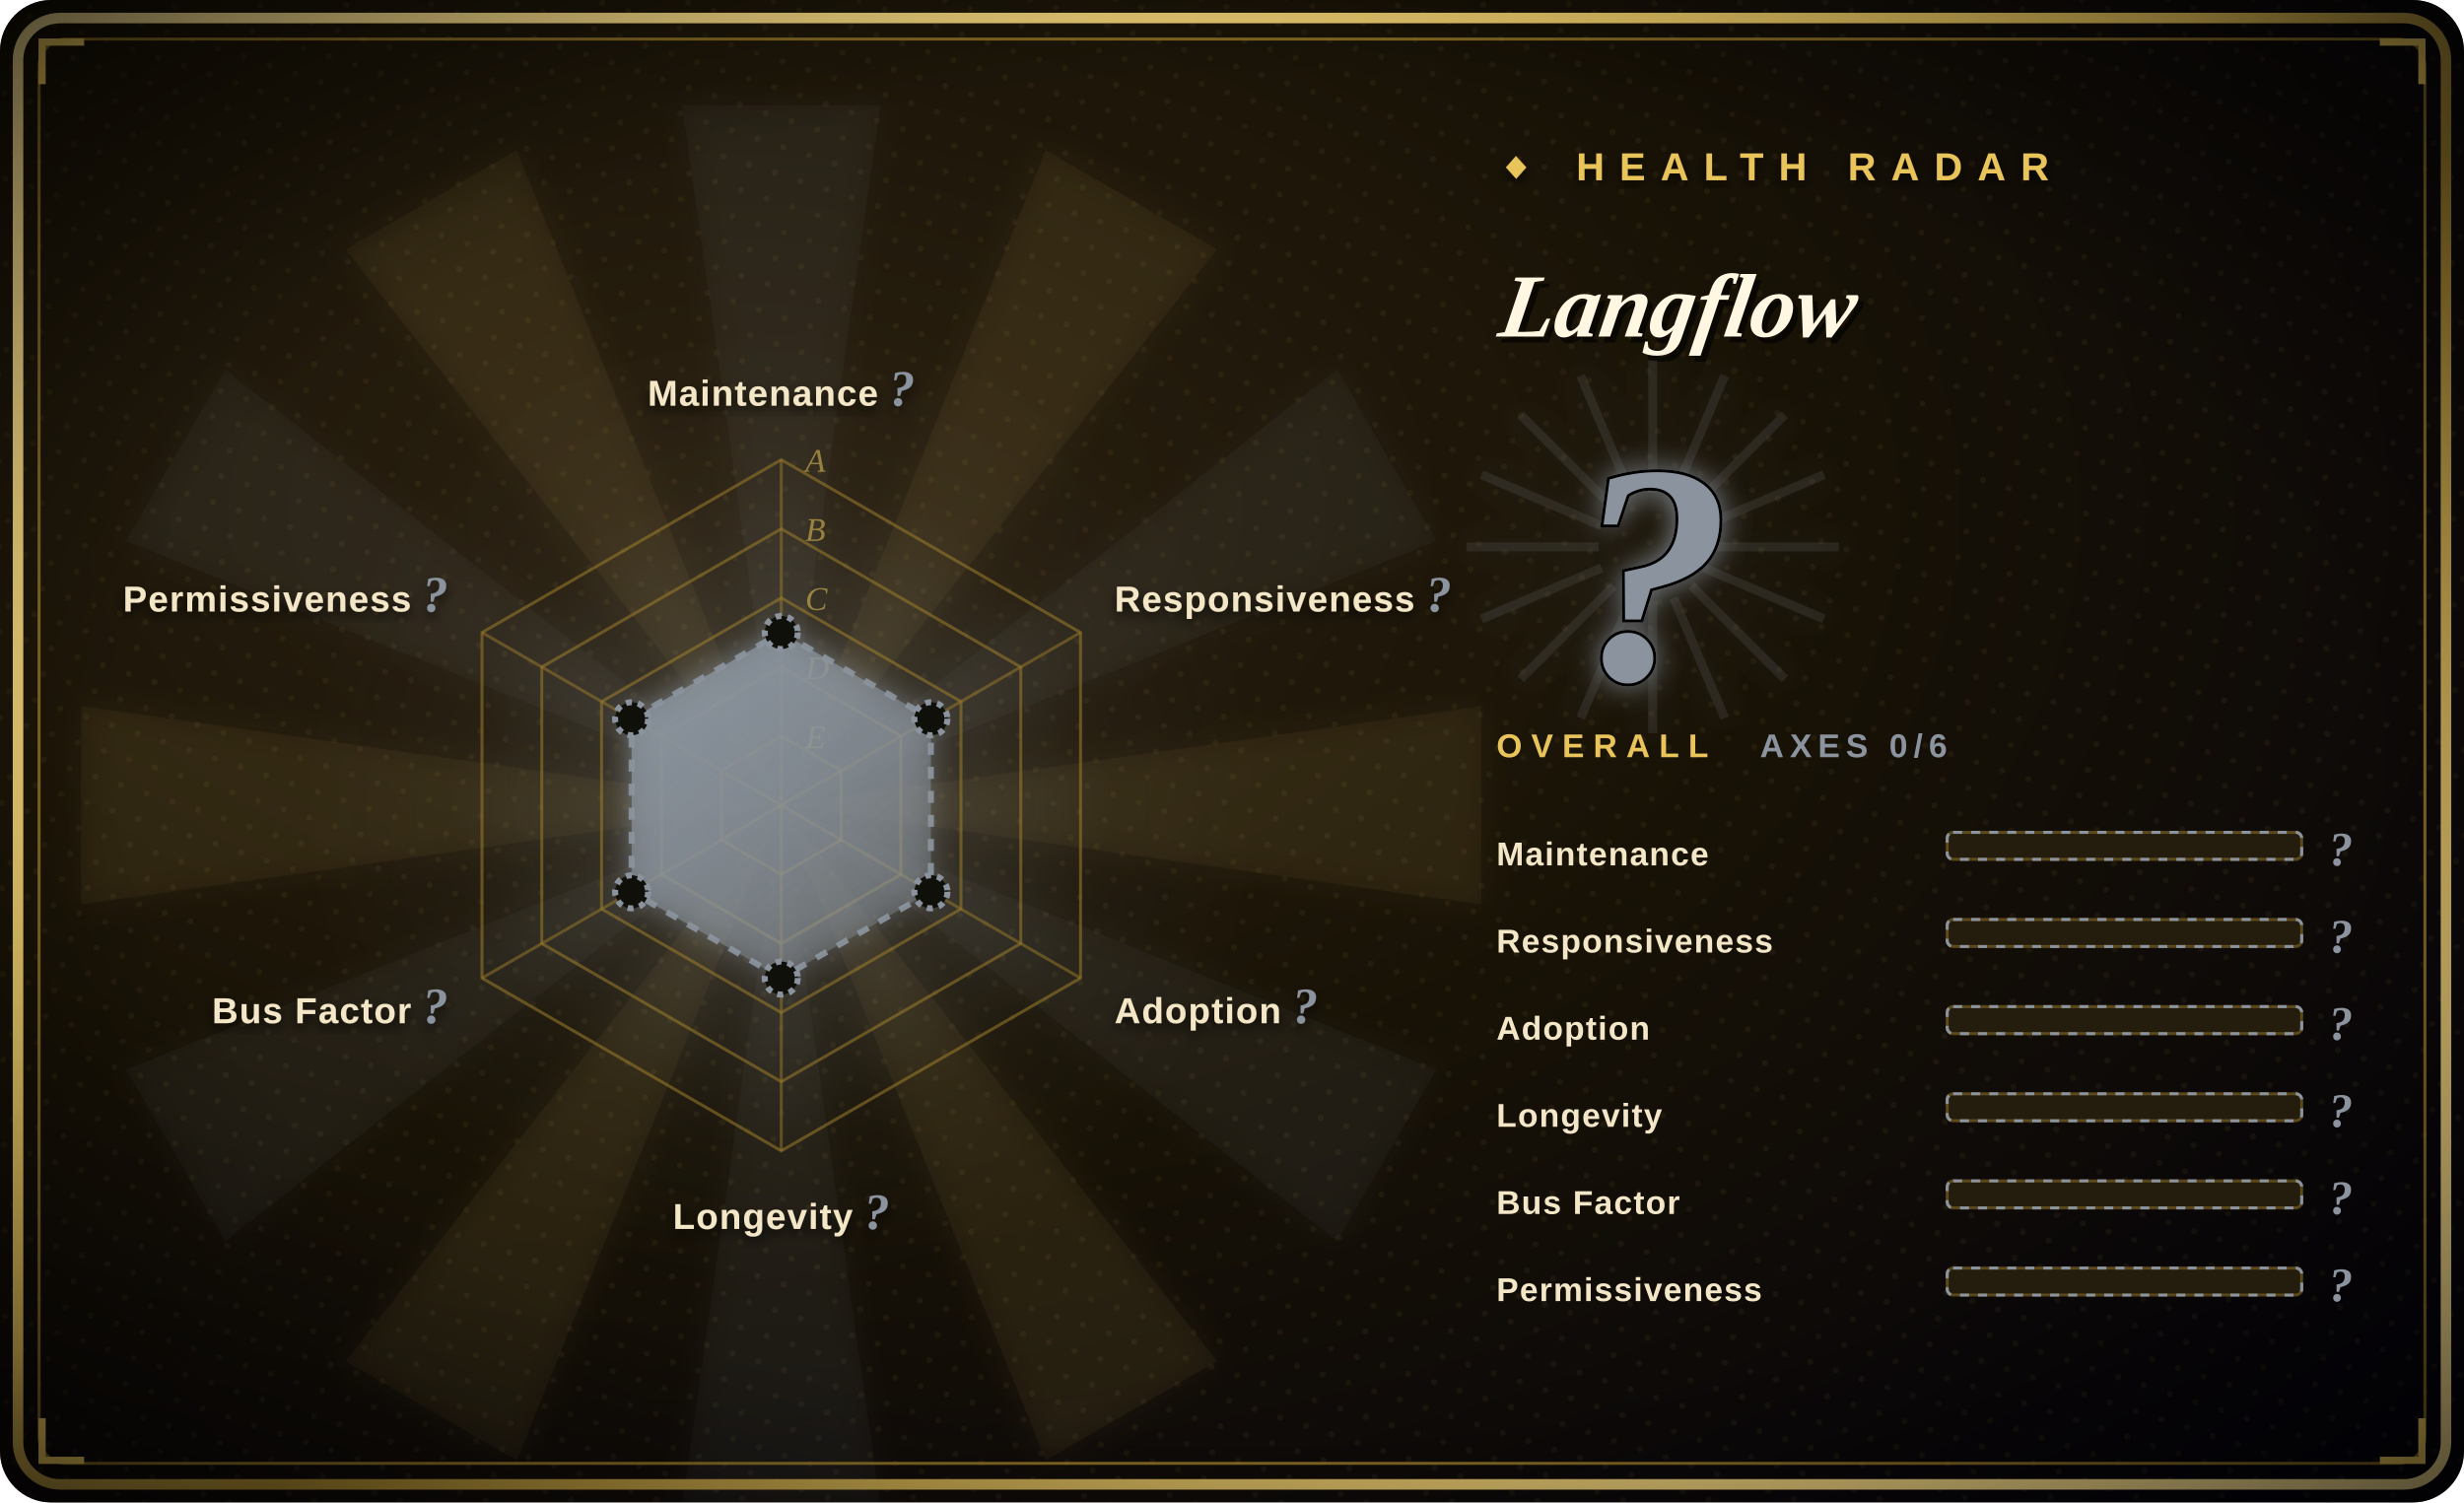
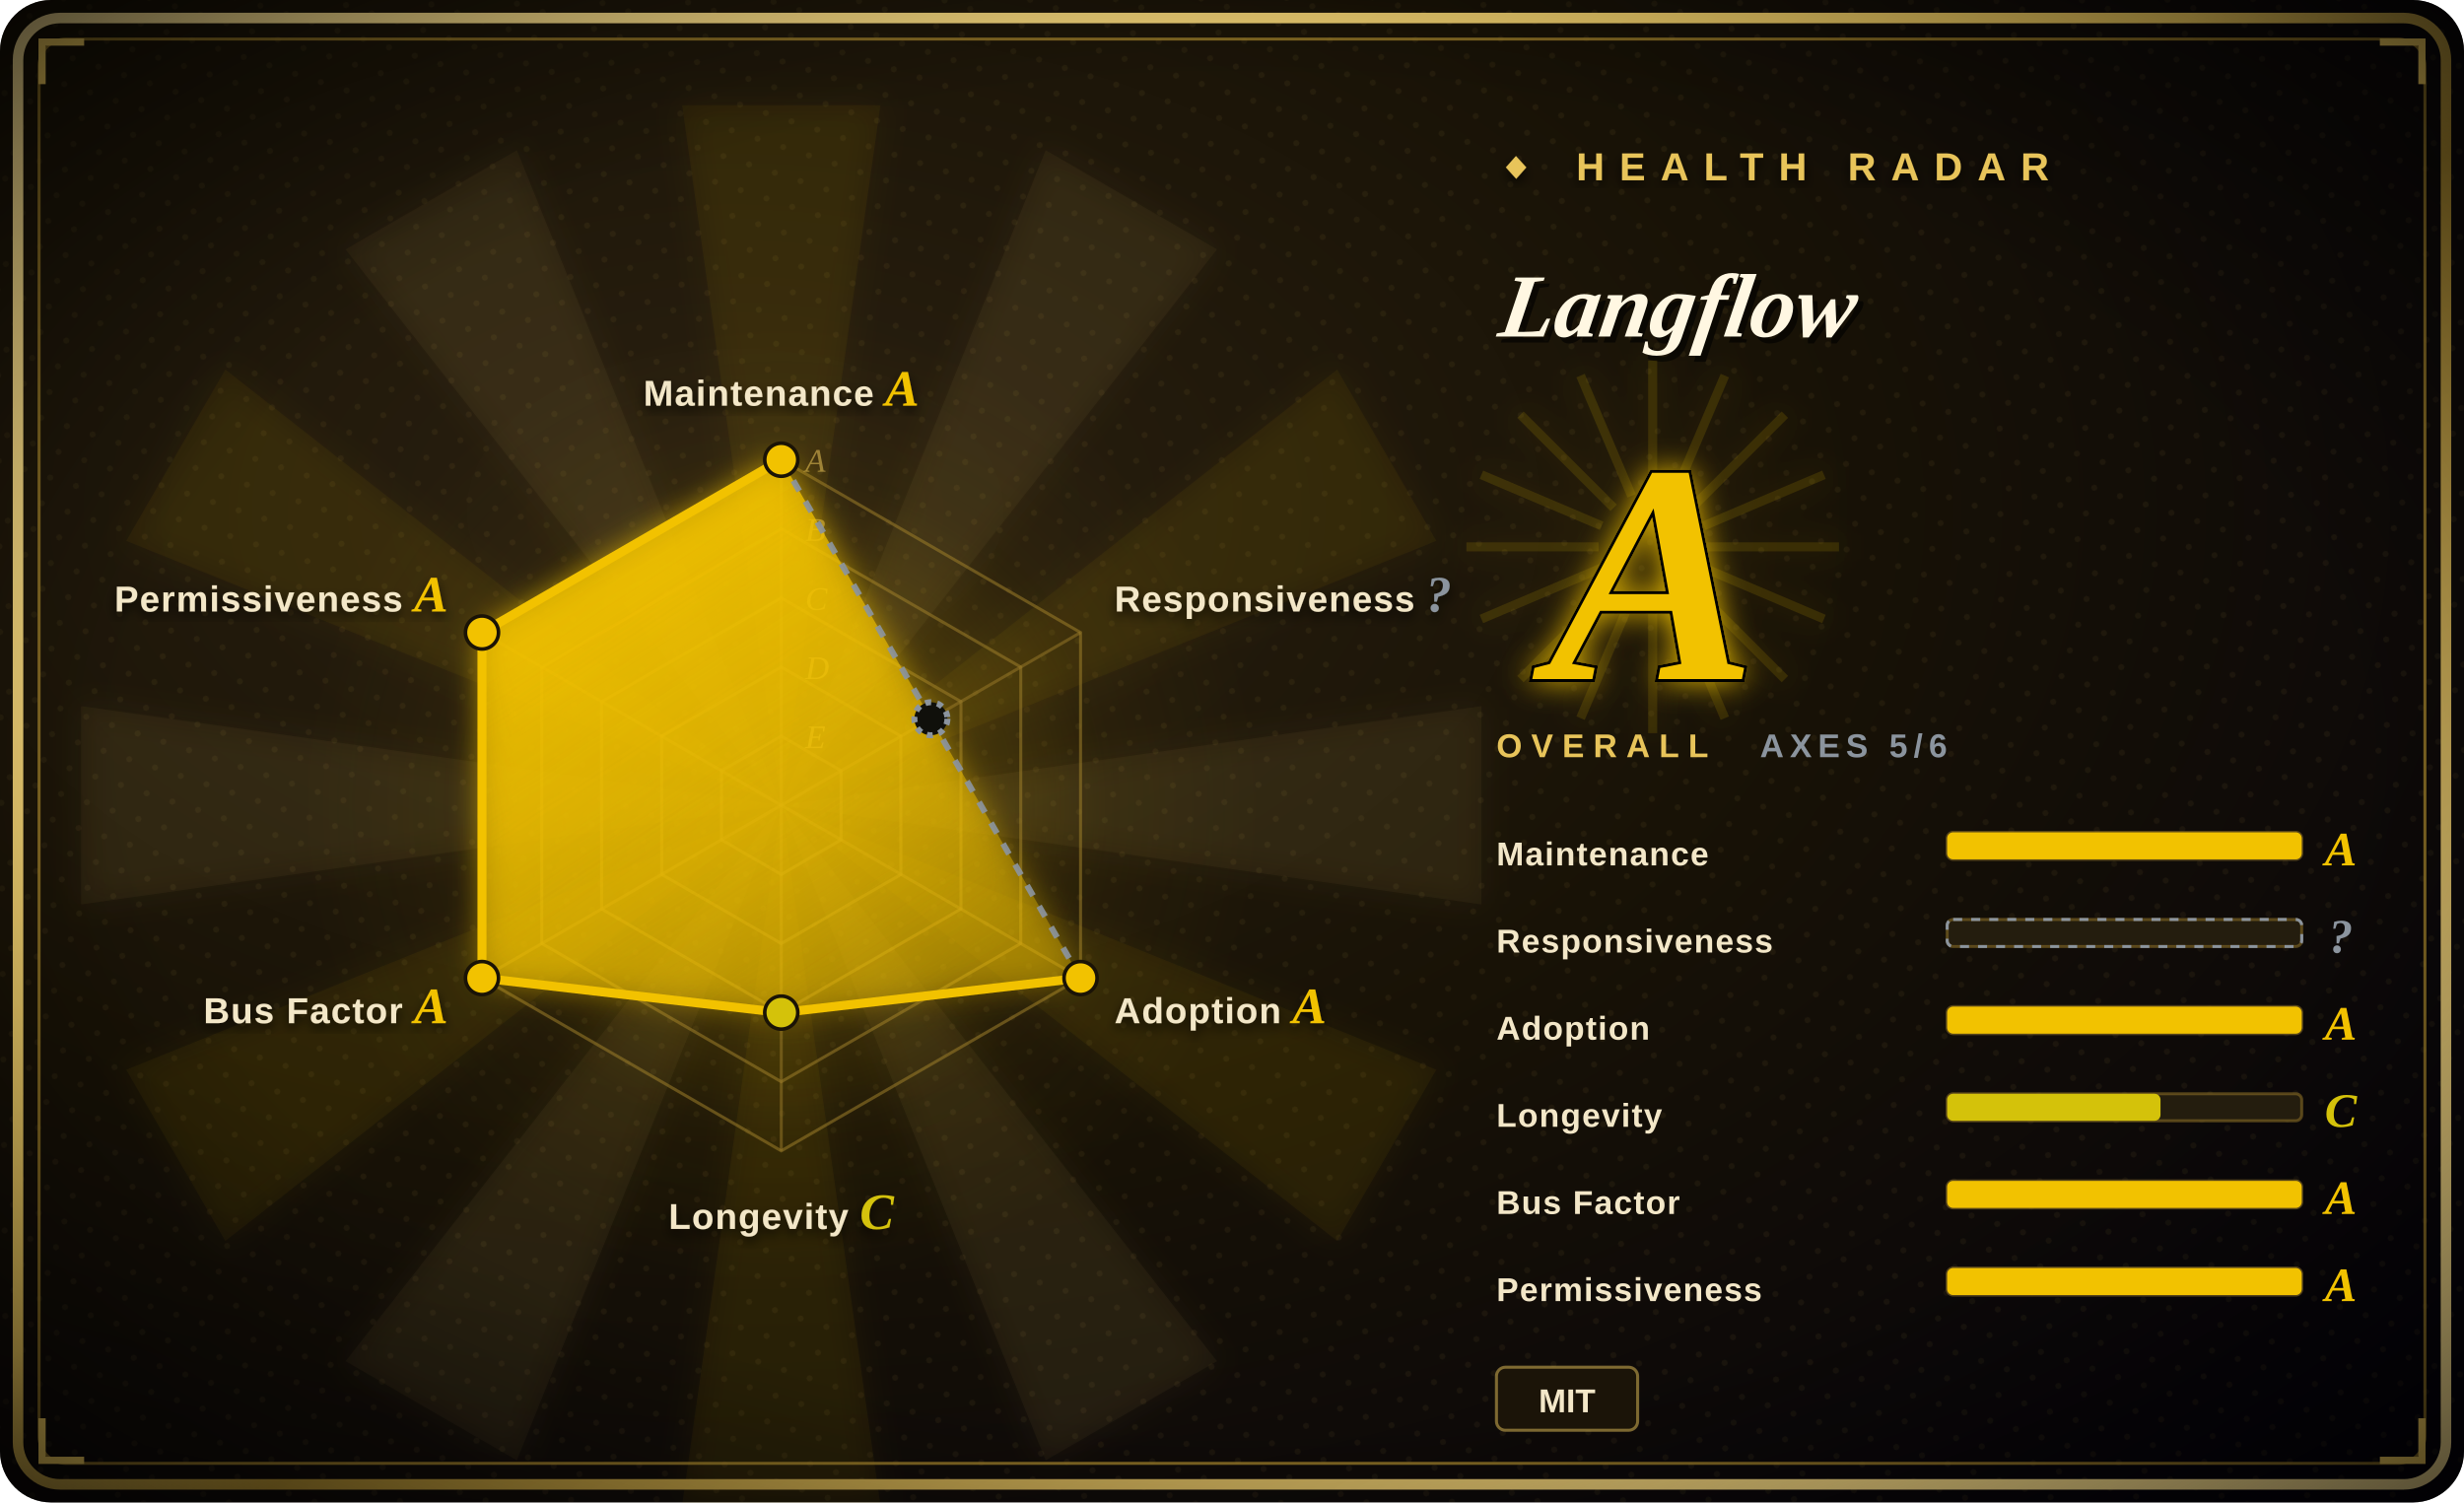
<svg xmlns="http://www.w3.org/2000/svg" width="820" height="500" viewBox="0 0 820 500">
  <defs>
    <radialGradient id="bg" cx="30%" cy="34%" r="90%">
      <stop offset="0%" stop-color="#2a2010" />
      <stop offset="48%" stop-color="#181206" />
      <stop offset="100%" stop-color="#05030a" />
    </radialGradient>
    <radialGradient id="vig" cx="50%" cy="50%" r="72%">
      <stop offset="62%" stop-color="#000000" stop-opacity="0" />
      <stop offset="100%" stop-color="#000000" stop-opacity="0.72" />
    </radialGradient>
    <linearGradient id="frame" x1="0" y1="0" x2="1" y2="1">
      <stop offset="0%" stop-color="#f6dd92" />
      <stop offset="45%" stop-color="#E8C45A" />
      <stop offset="55%" stop-color="#9c7d2a" />
      <stop offset="100%" stop-color="#f6dd92" />
    </linearGradient>
    <linearGradient id="poly" x1="0" y1="0" x2="0.7" y2="1">
-       <stop offset="0%" stop-color="#8B949E" stop-opacity="0.92" />
-       <stop offset="100%" stop-color="#8B949E" stop-opacity="0.34" />
+       <stop offset="0%" stop-color="#F2C200" stop-opacity="0.92" />
+       <stop offset="100%" stop-color="#F2C200" stop-opacity="0.34" />
    </linearGradient>
    <radialGradient id="halo" cx="50%" cy="50%" r="50%">
-       <stop offset="0%" stop-color="#8B949E" stop-opacity="0.34" />
-       <stop offset="68%" stop-color="#8B949E" stop-opacity="0.04" />
-       <stop offset="100%" stop-color="#8B949E" stop-opacity="0" />
+       <stop offset="0%" stop-color="#F2C200" stop-opacity="0.34" />
+       <stop offset="68%" stop-color="#F2C200" stop-opacity="0.04" />
+       <stop offset="100%" stop-color="#F2C200" stop-opacity="0" />
    </radialGradient>
    <filter id="glow" x="-60%" y="-60%" width="220%" height="220%">
      <feGaussianBlur stdDeviation="5" result="b" />
      <feMerge>
        <feMergeNode in="b" />
        <feMergeNode in="SourceGraphic" />
      </feMerge>
    </filter>
    <filter id="soft" x="-30%" y="-30%" width="160%" height="160%">
      <feDropShadow dx="0" dy="2" stdDeviation="2" flood-color="#000" flood-opacity="0.7" />
    </filter>
    <pattern id="halftone" width="9" height="9" patternUnits="userSpaceOnUse" patternTransform="rotate(18)">
      <circle cx="2" cy="2" r="1" fill="#E8C45A" fill-opacity="0.06" />
    </pattern>
  </defs>
  <rect width="820" height="500" rx="17" fill="url(#bg)" />
  <rect width="820" height="500" rx="17" fill="url(#halftone)" />
  <g opacity="0.5" filter="url(#glow)">
    <path d="M260,268 L493,235 L493,301 Z" fill="#E8C45A" fill-opacity="0.10" />
-     <path d="M260,268 L478,356 L445,413 Z" fill="#8B949E" fill-opacity="0.10" />
+     <path d="M260,268 L478,356 L445,413 Z" fill="#F2C200" fill-opacity="0.10" />
    <path d="M260,268 L405,453 L348,486 Z" fill="#E8C45A" fill-opacity="0.10" />
-     <path d="M260,268 L293,501 L227,501 Z" fill="#8B949E" fill-opacity="0.10" />
+     <path d="M260,268 L293,501 L227,501 Z" fill="#F2C200" fill-opacity="0.10" />
    <path d="M260,268 L172,486 L115,453 Z" fill="#E8C45A" fill-opacity="0.10" />
-     <path d="M260,268 L75,413 L42,356 Z" fill="#8B949E" fill-opacity="0.10" />
+     <path d="M260,268 L75,413 L42,356 Z" fill="#F2C200" fill-opacity="0.10" />
    <path d="M260,268 L27,301 L27,235 Z" fill="#E8C45A" fill-opacity="0.10" />
-     <path d="M260,268 L42,180 L75,123 Z" fill="#8B949E" fill-opacity="0.10" />
+     <path d="M260,268 L42,180 L75,123 Z" fill="#F2C200" fill-opacity="0.10" />
    <path d="M260,268 L115,83 L172,50 Z" fill="#E8C45A" fill-opacity="0.10" />
-     <path d="M260,268 L227,35 L293,35 Z" fill="#8B949E" fill-opacity="0.10" />
+     <path d="M260,268 L227,35 L293,35 Z" fill="#F2C200" fill-opacity="0.10" />
    <path d="M260,268 L348,50 L405,83 Z" fill="#E8C45A" fill-opacity="0.10" />
-     <path d="M260,268 L445,123 L478,180 Z" fill="#8B949E" fill-opacity="0.10" />
+     <path d="M260,268 L445,123 L478,180 Z" fill="#F2C200" fill-opacity="0.10" />
  </g>
  <circle cx="260" cy="268" r="161" fill="url(#halo)" />
  <rect x="6" y="6" width="808" height="488" rx="14" fill="none" stroke="url(#frame)" stroke-width="3.5" />
  <rect x="13" y="13" width="794" height="474" rx="9" fill="none" stroke="#9c7d2a" stroke-width="1" stroke-opacity="0.8" />
  <path d="M14,28 L14,14 L28,14" fill="none" stroke="#E8C45A" stroke-width="2.4" />
  <path d="M806,28 L806,14 L792,14" fill="none" stroke="#E8C45A" stroke-width="2.4" />
  <path d="M14,472 L14,486 L28,486" fill="none" stroke="#E8C45A" stroke-width="2.4" />
  <path d="M806,472 L806,486 L792,486" fill="none" stroke="#E8C45A" stroke-width="2.4" />
  <rect width="820" height="500" rx="17" fill="url(#vig)" />
  <polygon points="260.0,153.0 359.6,210.5 359.6,325.5 260.0,383.0 160.4,325.5 160.4,210.5" fill="none" stroke="#9c7d2a" stroke-opacity="0.55" stroke-width="1" />
  <polygon points="260.0,176.0 339.7,222.0 339.7,314.0 260.0,360.0 180.3,314.0 180.3,222.0" fill="none" stroke="#9c7d2a" stroke-opacity="0.55" stroke-width="1" />
  <polygon points="260.0,199.0 319.8,233.5 319.8,302.5 260.0,337.0 200.2,302.5 200.2,233.5" fill="none" stroke="#9c7d2a" stroke-opacity="0.55" stroke-width="1" />
  <polygon points="260.0,222.0 299.8,245.0 299.8,291.0 260.0,314.0 220.2,291.0 220.2,245.0" fill="none" stroke="#9c7d2a" stroke-opacity="0.55" stroke-width="1" />
  <polygon points="260.0,245.0 279.9,256.5 279.9,279.5 260.0,291.0 240.1,279.5 240.1,256.5" fill="none" stroke="#9c7d2a" stroke-opacity="0.55" stroke-width="1" />
  <line x1="260" y1="268" x2="260.0" y2="153.0" stroke="#9c7d2a" stroke-opacity="0.5" stroke-width="1" />
  <line x1="260" y1="268" x2="359.6" y2="210.5" stroke="#9c7d2a" stroke-opacity="0.5" stroke-width="1" />
  <line x1="260" y1="268" x2="359.6" y2="325.5" stroke="#9c7d2a" stroke-opacity="0.5" stroke-width="1" />
  <line x1="260" y1="268" x2="260.0" y2="383.0" stroke="#9c7d2a" stroke-opacity="0.5" stroke-width="1" />
  <line x1="260" y1="268" x2="160.4" y2="325.5" stroke="#9c7d2a" stroke-opacity="0.5" stroke-width="1" />
  <line x1="260" y1="268" x2="160.4" y2="210.5" stroke="#9c7d2a" stroke-opacity="0.5" stroke-width="1" />
  <text x="268" y="157.0" font-size="11" font-style="italic" fill="#E8C45A" fill-opacity="0.55" font-family="'Georgia','Times New Roman',serif">A</text>
  <text x="268" y="180.0" font-size="11" font-style="italic" fill="#E8C45A" fill-opacity="0.55" font-family="'Georgia','Times New Roman',serif">B</text>
  <text x="268" y="203.0" font-size="11" font-style="italic" fill="#E8C45A" fill-opacity="0.55" font-family="'Georgia','Times New Roman',serif">C</text>
  <text x="268" y="226.0" font-size="11" font-style="italic" fill="#E8C45A" fill-opacity="0.55" font-family="'Georgia','Times New Roman',serif">D</text>
  <text x="268" y="249.0" font-size="11" font-style="italic" fill="#E8C45A" fill-opacity="0.55" font-family="'Georgia','Times New Roman',serif">E</text>
-   <polygon points="260.0,210.5 309.8,239.2 309.8,296.8 260.0,325.5 210.2,296.8 210.2,239.2" fill="url(#poly)" filter="url(#glow)" />
-   <line x1="260.0" y1="210.5" x2="309.8" y2="239.2" stroke="#8B949E" stroke-width="2" stroke-dasharray="4 4" stroke-opacity="0.92" />
-   <line x1="309.8" y1="239.2" x2="309.8" y2="296.8" stroke="#8B949E" stroke-width="2" stroke-dasharray="4 4" stroke-opacity="0.92" />
-   <line x1="309.8" y1="296.8" x2="260.0" y2="325.5" stroke="#8B949E" stroke-width="2" stroke-dasharray="4 4" stroke-opacity="0.92" />
-   <line x1="260.0" y1="325.5" x2="210.2" y2="296.8" stroke="#8B949E" stroke-width="2" stroke-dasharray="4 4" stroke-opacity="0.92" />
-   <line x1="210.2" y1="296.8" x2="210.2" y2="239.2" stroke="#8B949E" stroke-width="2" stroke-dasharray="4 4" stroke-opacity="0.92" />
-   <line x1="210.2" y1="239.2" x2="260.0" y2="210.5" stroke="#8B949E" stroke-width="2" stroke-dasharray="4 4" stroke-opacity="0.92" />
-   <circle cx="260.0" cy="210.5" r="5.5" fill="#10100b" stroke="#8B949E" stroke-width="2" stroke-dasharray="2 2" />
+   <polygon points="260.0,153.0 309.8,239.2 359.6,325.5 260.0,337.0 160.4,325.5 160.4,210.5" fill="url(#poly)" filter="url(#glow)" />
+   <line x1="260.0" y1="153.0" x2="309.8" y2="239.2" stroke="#8B949E" stroke-width="2" stroke-dasharray="4 4" stroke-opacity="0.92" />
+   <line x1="309.8" y1="239.2" x2="359.6" y2="325.5" stroke="#8B949E" stroke-width="2" stroke-dasharray="4 4" stroke-opacity="0.92" />
+   <line x1="359.6" y1="325.5" x2="260.0" y2="337.0" stroke="#F2C200" stroke-width="3" />
+   <line x1="260.0" y1="337.0" x2="160.4" y2="325.5" stroke="#F2C200" stroke-width="3" />
+   <line x1="160.4" y1="325.5" x2="160.4" y2="210.5" stroke="#F2C200" stroke-width="3" />
+   <line x1="160.4" y1="210.5" x2="260.0" y2="153.0" stroke="#F2C200" stroke-width="3" />
+   <circle cx="260.0" cy="153.0" r="5.5" fill="#F2C200" stroke="#1a1306" stroke-width="1.2" />
  <circle cx="309.8" cy="239.2" r="5.5" fill="#10100b" stroke="#8B949E" stroke-width="2" stroke-dasharray="2 2" />
-   <circle cx="309.8" cy="296.8" r="5.5" fill="#10100b" stroke="#8B949E" stroke-width="2" stroke-dasharray="2 2" />
-   <circle cx="260.0" cy="325.5" r="5.5" fill="#10100b" stroke="#8B949E" stroke-width="2" stroke-dasharray="2 2" />
-   <circle cx="210.2" cy="296.8" r="5.5" fill="#10100b" stroke="#8B949E" stroke-width="2" stroke-dasharray="2 2" />
-   <circle cx="210.2" cy="239.2" r="5.5" fill="#10100b" stroke="#8B949E" stroke-width="2" stroke-dasharray="2 2" />
-   <text x="260.0" y="135.0" font-size="12" font-weight="900" fill="#f3e7c8" text-anchor="middle" font-family="'Arial Black','Helvetica Neue',Arial,sans-serif" letter-spacing="0.4" filter="url(#soft)">Maintenance <tspan fill="#8B949E" font-family="'Georgia','Times New Roman',serif" font-style="italic" font-size="17">?</tspan>
+   <circle cx="359.6" cy="325.5" r="5.5" fill="#F2C200" stroke="#1a1306" stroke-width="1.2" />
+   <circle cx="260.0" cy="337.0" r="5.5" fill="#D4C20A" stroke="#1a1306" stroke-width="1.2" />
+   <circle cx="160.4" cy="325.5" r="5.5" fill="#F2C200" stroke="#1a1306" stroke-width="1.2" />
+   <circle cx="160.4" cy="210.5" r="5.5" fill="#F2C200" stroke="#1a1306" stroke-width="1.2" />
+   <text x="260.0" y="135.0" font-size="12" font-weight="900" fill="#f3e7c8" text-anchor="middle" font-family="'Arial Black','Helvetica Neue',Arial,sans-serif" letter-spacing="0.4" filter="url(#soft)">Maintenance <tspan fill="#F2C200" font-family="'Georgia','Times New Roman',serif" font-style="italic" font-size="17">A</tspan>
  </text>
  <text x="370.9" y="203.5" font-size="12" font-weight="900" fill="#f3e7c8" text-anchor="start" font-family="'Arial Black','Helvetica Neue',Arial,sans-serif" letter-spacing="0.4" filter="url(#soft)">Responsiveness <tspan fill="#8B949E" font-family="'Georgia','Times New Roman',serif" font-style="italic" font-size="17">?</tspan>
  </text>
-   <text x="370.9" y="340.5" font-size="12" font-weight="900" fill="#f3e7c8" text-anchor="start" font-family="'Arial Black','Helvetica Neue',Arial,sans-serif" letter-spacing="0.4" filter="url(#soft)">Adoption <tspan fill="#8B949E" font-family="'Georgia','Times New Roman',serif" font-style="italic" font-size="17">?</tspan>
+   <text x="370.9" y="340.5" font-size="12" font-weight="900" fill="#f3e7c8" text-anchor="start" font-family="'Arial Black','Helvetica Neue',Arial,sans-serif" letter-spacing="0.4" filter="url(#soft)">Adoption <tspan fill="#F2C200" font-family="'Georgia','Times New Roman',serif" font-style="italic" font-size="17">A</tspan>
  </text>
-   <text x="260.0" y="409.0" font-size="12" font-weight="900" fill="#f3e7c8" text-anchor="middle" font-family="'Arial Black','Helvetica Neue',Arial,sans-serif" letter-spacing="0.4" filter="url(#soft)">Longevity <tspan fill="#8B949E" font-family="'Georgia','Times New Roman',serif" font-style="italic" font-size="17">?</tspan>
+   <text x="260.0" y="409.0" font-size="12" font-weight="900" fill="#f3e7c8" text-anchor="middle" font-family="'Arial Black','Helvetica Neue',Arial,sans-serif" letter-spacing="0.4" filter="url(#soft)">Longevity <tspan fill="#D4C20A" font-family="'Georgia','Times New Roman',serif" font-style="italic" font-size="17">C</tspan>
  </text>
-   <text x="149.1" y="340.5" font-size="12" font-weight="900" fill="#f3e7c8" text-anchor="end" font-family="'Arial Black','Helvetica Neue',Arial,sans-serif" letter-spacing="0.4" filter="url(#soft)">Bus Factor <tspan fill="#8B949E" font-family="'Georgia','Times New Roman',serif" font-style="italic" font-size="17">?</tspan>
+   <text x="149.1" y="340.5" font-size="12" font-weight="900" fill="#f3e7c8" text-anchor="end" font-family="'Arial Black','Helvetica Neue',Arial,sans-serif" letter-spacing="0.4" filter="url(#soft)">Bus Factor <tspan fill="#F2C200" font-family="'Georgia','Times New Roman',serif" font-style="italic" font-size="17">A</tspan>
  </text>
-   <text x="149.1" y="203.5" font-size="12" font-weight="900" fill="#f3e7c8" text-anchor="end" font-family="'Arial Black','Helvetica Neue',Arial,sans-serif" letter-spacing="0.4" filter="url(#soft)">Permissiveness <tspan fill="#8B949E" font-family="'Georgia','Times New Roman',serif" font-style="italic" font-size="17">?</tspan>
+   <text x="149.1" y="203.5" font-size="12" font-weight="900" fill="#f3e7c8" text-anchor="end" font-family="'Arial Black','Helvetica Neue',Arial,sans-serif" letter-spacing="0.4" filter="url(#soft)">Permissiveness <tspan fill="#F2C200" font-family="'Georgia','Times New Roman',serif" font-style="italic" font-size="17">A</tspan>
  </text>
  <text x="498" y="60" font-size="13" letter-spacing="5" fill="#E8C45A" font-weight="900" font-family="'Arial Black','Helvetica Neue',Arial,sans-serif" filter="url(#soft)">◆ HEALTH RADAR</text>
  <g transform="translate(498,112) skewX(-9)">
    <text x="2" y="2" font-size="30" font-weight="900" font-style="italic" fill="#000" fill-opacity="0.6" font-family="'Georgia','Times New Roman',serif">Langflow</text>
    <text x="0" y="0" font-size="30" font-weight="900" font-style="italic" fill="#fff7e2" font-family="'Georgia','Times New Roman',serif">Langflow</text>
  </g>
  <line x1="498" y1="124" x2="648" y2="124" stroke="url(#frame)" stroke-width="2" />
  <g opacity="0.85" filter="url(#glow)">
-     <line x1="568" y1="182" x2="612" y2="182" stroke="#8B949E" stroke-opacity="0.16" stroke-width="3" />
-     <line x1="567" y1="189" x2="607" y2="206" stroke="#8B949E" stroke-opacity="0.16" stroke-width="3" />
-     <line x1="563" y1="195" x2="594" y2="226" stroke="#8B949E" stroke-opacity="0.16" stroke-width="3" />
-     <line x1="557" y1="199" x2="574" y2="239" stroke="#8B949E" stroke-opacity="0.16" stroke-width="3" />
-     <line x1="550" y1="200" x2="550" y2="244" stroke="#8B949E" stroke-opacity="0.16" stroke-width="3" />
-     <line x1="543" y1="199" x2="526" y2="239" stroke="#8B949E" stroke-opacity="0.16" stroke-width="3" />
-     <line x1="537" y1="195" x2="506" y2="226" stroke="#8B949E" stroke-opacity="0.16" stroke-width="3" />
-     <line x1="533" y1="189" x2="493" y2="206" stroke="#8B949E" stroke-opacity="0.16" stroke-width="3" />
-     <line x1="532" y1="182" x2="488" y2="182" stroke="#8B949E" stroke-opacity="0.16" stroke-width="3" />
-     <line x1="533" y1="175" x2="493" y2="158" stroke="#8B949E" stroke-opacity="0.16" stroke-width="3" />
-     <line x1="537" y1="169" x2="506" y2="138" stroke="#8B949E" stroke-opacity="0.16" stroke-width="3" />
-     <line x1="543" y1="165" x2="526" y2="125" stroke="#8B949E" stroke-opacity="0.16" stroke-width="3" />
-     <line x1="550" y1="164" x2="550" y2="120" stroke="#8B949E" stroke-opacity="0.16" stroke-width="3" />
-     <line x1="557" y1="165" x2="574" y2="125" stroke="#8B949E" stroke-opacity="0.16" stroke-width="3" />
-     <line x1="563" y1="169" x2="594" y2="138" stroke="#8B949E" stroke-opacity="0.16" stroke-width="3" />
-     <line x1="567" y1="175" x2="607" y2="158" stroke="#8B949E" stroke-opacity="0.16" stroke-width="3" />
+     <line x1="568" y1="182" x2="612" y2="182" stroke="#F2C200" stroke-opacity="0.16" stroke-width="3" />
+     <line x1="567" y1="189" x2="607" y2="206" stroke="#F2C200" stroke-opacity="0.16" stroke-width="3" />
+     <line x1="563" y1="195" x2="594" y2="226" stroke="#F2C200" stroke-opacity="0.16" stroke-width="3" />
+     <line x1="557" y1="199" x2="574" y2="239" stroke="#F2C200" stroke-opacity="0.16" stroke-width="3" />
+     <line x1="550" y1="200" x2="550" y2="244" stroke="#F2C200" stroke-opacity="0.16" stroke-width="3" />
+     <line x1="543" y1="199" x2="526" y2="239" stroke="#F2C200" stroke-opacity="0.16" stroke-width="3" />
+     <line x1="537" y1="195" x2="506" y2="226" stroke="#F2C200" stroke-opacity="0.16" stroke-width="3" />
+     <line x1="533" y1="189" x2="493" y2="206" stroke="#F2C200" stroke-opacity="0.16" stroke-width="3" />
+     <line x1="532" y1="182" x2="488" y2="182" stroke="#F2C200" stroke-opacity="0.16" stroke-width="3" />
+     <line x1="533" y1="175" x2="493" y2="158" stroke="#F2C200" stroke-opacity="0.16" stroke-width="3" />
+     <line x1="537" y1="169" x2="506" y2="138" stroke="#F2C200" stroke-opacity="0.16" stroke-width="3" />
+     <line x1="543" y1="165" x2="526" y2="125" stroke="#F2C200" stroke-opacity="0.16" stroke-width="3" />
+     <line x1="550" y1="164" x2="550" y2="120" stroke="#F2C200" stroke-opacity="0.16" stroke-width="3" />
+     <line x1="557" y1="165" x2="574" y2="125" stroke="#F2C200" stroke-opacity="0.16" stroke-width="3" />
+     <line x1="563" y1="169" x2="594" y2="138" stroke="#F2C200" stroke-opacity="0.16" stroke-width="3" />
+     <line x1="567" y1="175" x2="607" y2="158" stroke="#F2C200" stroke-opacity="0.16" stroke-width="3" />
  </g>
-   <text x="550" y="226" font-size="104" font-weight="900" font-style="italic" text-anchor="middle" fill="#8B949E" stroke="#000" stroke-width="2" paint-order="stroke" font-family="'Georgia','Times New Roman',serif" filter="url(#glow)">?</text>
+   <text x="550" y="226" font-size="104" font-weight="900" font-style="italic" text-anchor="middle" fill="#F2C200" stroke="#000" stroke-width="2" paint-order="stroke" font-family="'Georgia','Times New Roman',serif" filter="url(#glow)">A</text>
  <text x="498" y="252" font-size="11" letter-spacing="3" fill="#E8C45A" font-family="'Arial Black','Helvetica Neue',Arial,sans-serif" font-weight="900">OVERALL</text>
-   <text x="648" y="252" font-size="11" letter-spacing="2" fill="#8B949E" font-family="'Arial Black','Helvetica Neue',Arial,sans-serif" font-weight="900" text-anchor="end">AXES 0/6</text>
+   <text x="648" y="252" font-size="11" letter-spacing="2" fill="#8B949E" font-family="'Arial Black','Helvetica Neue',Arial,sans-serif" font-weight="900" text-anchor="end">AXES 5/6</text>
  <text x="498" y="288" font-size="11" font-weight="900" fill="#f3e7c8" font-family="'Arial Black','Helvetica Neue',Arial,sans-serif" letter-spacing="0.4">Maintenance</text>
  <rect x="648" y="277" width="118" height="9" rx="2" fill="#241d0e" stroke="#9c7d2a" stroke-opacity="0.5" />
-   <rect x="648" y="277" width="118" height="9" rx="2" fill="none" stroke="#8B949E" stroke-dasharray="3 3" />
-   <text x="779" y="288" font-size="16" font-weight="900" font-style="italic" fill="#8B949E" font-family="'Georgia','Times New Roman',serif" text-anchor="middle">?</text>
+   <rect x="648" y="277" width="118" height="9" rx="2" fill="#F2C200" />
+   <text x="779" y="288" font-size="16" font-weight="900" font-style="italic" fill="#F2C200" font-family="'Georgia','Times New Roman',serif" text-anchor="middle">A</text>
  <text x="498" y="317" font-size="11" font-weight="900" fill="#f3e7c8" font-family="'Arial Black','Helvetica Neue',Arial,sans-serif" letter-spacing="0.4">Responsiveness</text>
  <rect x="648" y="306" width="118" height="9" rx="2" fill="#241d0e" stroke="#9c7d2a" stroke-opacity="0.5" />
  <rect x="648" y="306" width="118" height="9" rx="2" fill="none" stroke="#8B949E" stroke-dasharray="3 3" />
  <text x="779" y="317" font-size="16" font-weight="900" font-style="italic" fill="#8B949E" font-family="'Georgia','Times New Roman',serif" text-anchor="middle">?</text>
  <text x="498" y="346" font-size="11" font-weight="900" fill="#f3e7c8" font-family="'Arial Black','Helvetica Neue',Arial,sans-serif" letter-spacing="0.4">Adoption</text>
  <rect x="648" y="335" width="118" height="9" rx="2" fill="#241d0e" stroke="#9c7d2a" stroke-opacity="0.5" />
-   <rect x="648" y="335" width="118" height="9" rx="2" fill="none" stroke="#8B949E" stroke-dasharray="3 3" />
-   <text x="779" y="346" font-size="16" font-weight="900" font-style="italic" fill="#8B949E" font-family="'Georgia','Times New Roman',serif" text-anchor="middle">?</text>
+   <rect x="648" y="335" width="118" height="9" rx="2" fill="#F2C200" />
+   <text x="779" y="346" font-size="16" font-weight="900" font-style="italic" fill="#F2C200" font-family="'Georgia','Times New Roman',serif" text-anchor="middle">A</text>
  <text x="498" y="375" font-size="11" font-weight="900" fill="#f3e7c8" font-family="'Arial Black','Helvetica Neue',Arial,sans-serif" letter-spacing="0.4">Longevity</text>
  <rect x="648" y="364" width="118" height="9" rx="2" fill="#241d0e" stroke="#9c7d2a" stroke-opacity="0.5" />
-   <rect x="648" y="364" width="118" height="9" rx="2" fill="none" stroke="#8B949E" stroke-dasharray="3 3" />
-   <text x="779" y="375" font-size="16" font-weight="900" font-style="italic" fill="#8B949E" font-family="'Georgia','Times New Roman',serif" text-anchor="middle">?</text>
+   <rect x="648" y="364" width="71" height="9" rx="2" fill="#D4C20A" />
+   <text x="779" y="375" font-size="16" font-weight="900" font-style="italic" fill="#D4C20A" font-family="'Georgia','Times New Roman',serif" text-anchor="middle">C</text>
  <text x="498" y="404" font-size="11" font-weight="900" fill="#f3e7c8" font-family="'Arial Black','Helvetica Neue',Arial,sans-serif" letter-spacing="0.4">Bus Factor</text>
  <rect x="648" y="393" width="118" height="9" rx="2" fill="#241d0e" stroke="#9c7d2a" stroke-opacity="0.5" />
-   <rect x="648" y="393" width="118" height="9" rx="2" fill="none" stroke="#8B949E" stroke-dasharray="3 3" />
-   <text x="779" y="404" font-size="16" font-weight="900" font-style="italic" fill="#8B949E" font-family="'Georgia','Times New Roman',serif" text-anchor="middle">?</text>
+   <rect x="648" y="393" width="118" height="9" rx="2" fill="#F2C200" />
+   <text x="779" y="404" font-size="16" font-weight="900" font-style="italic" fill="#F2C200" font-family="'Georgia','Times New Roman',serif" text-anchor="middle">A</text>
  <text x="498" y="433" font-size="11" font-weight="900" fill="#f3e7c8" font-family="'Arial Black','Helvetica Neue',Arial,sans-serif" letter-spacing="0.4">Permissiveness</text>
  <rect x="648" y="422" width="118" height="9" rx="2" fill="#241d0e" stroke="#9c7d2a" stroke-opacity="0.5" />
-   <rect x="648" y="422" width="118" height="9" rx="2" fill="none" stroke="#8B949E" stroke-dasharray="3 3" />
-   <text x="779" y="433" font-size="16" font-weight="900" font-style="italic" fill="#8B949E" font-family="'Georgia','Times New Roman',serif" text-anchor="middle">?</text>
+   <rect x="648" y="422" width="118" height="9" rx="2" fill="#F2C200" />
+   <text x="779" y="433" font-size="16" font-weight="900" font-style="italic" fill="#F2C200" font-family="'Georgia','Times New Roman',serif" text-anchor="middle">A</text>
+   <rect x="498" y="455" width="47" height="21" rx="3" fill="#1b1408" stroke="#E8C45A" stroke-opacity="0.5" />
+   <text x="521.5" y="470" font-size="11" font-weight="700" fill="#f3e7c8" text-anchor="middle" font-family="'Arial Black','Helvetica Neue',Arial,sans-serif">MIT</text>
</svg>
